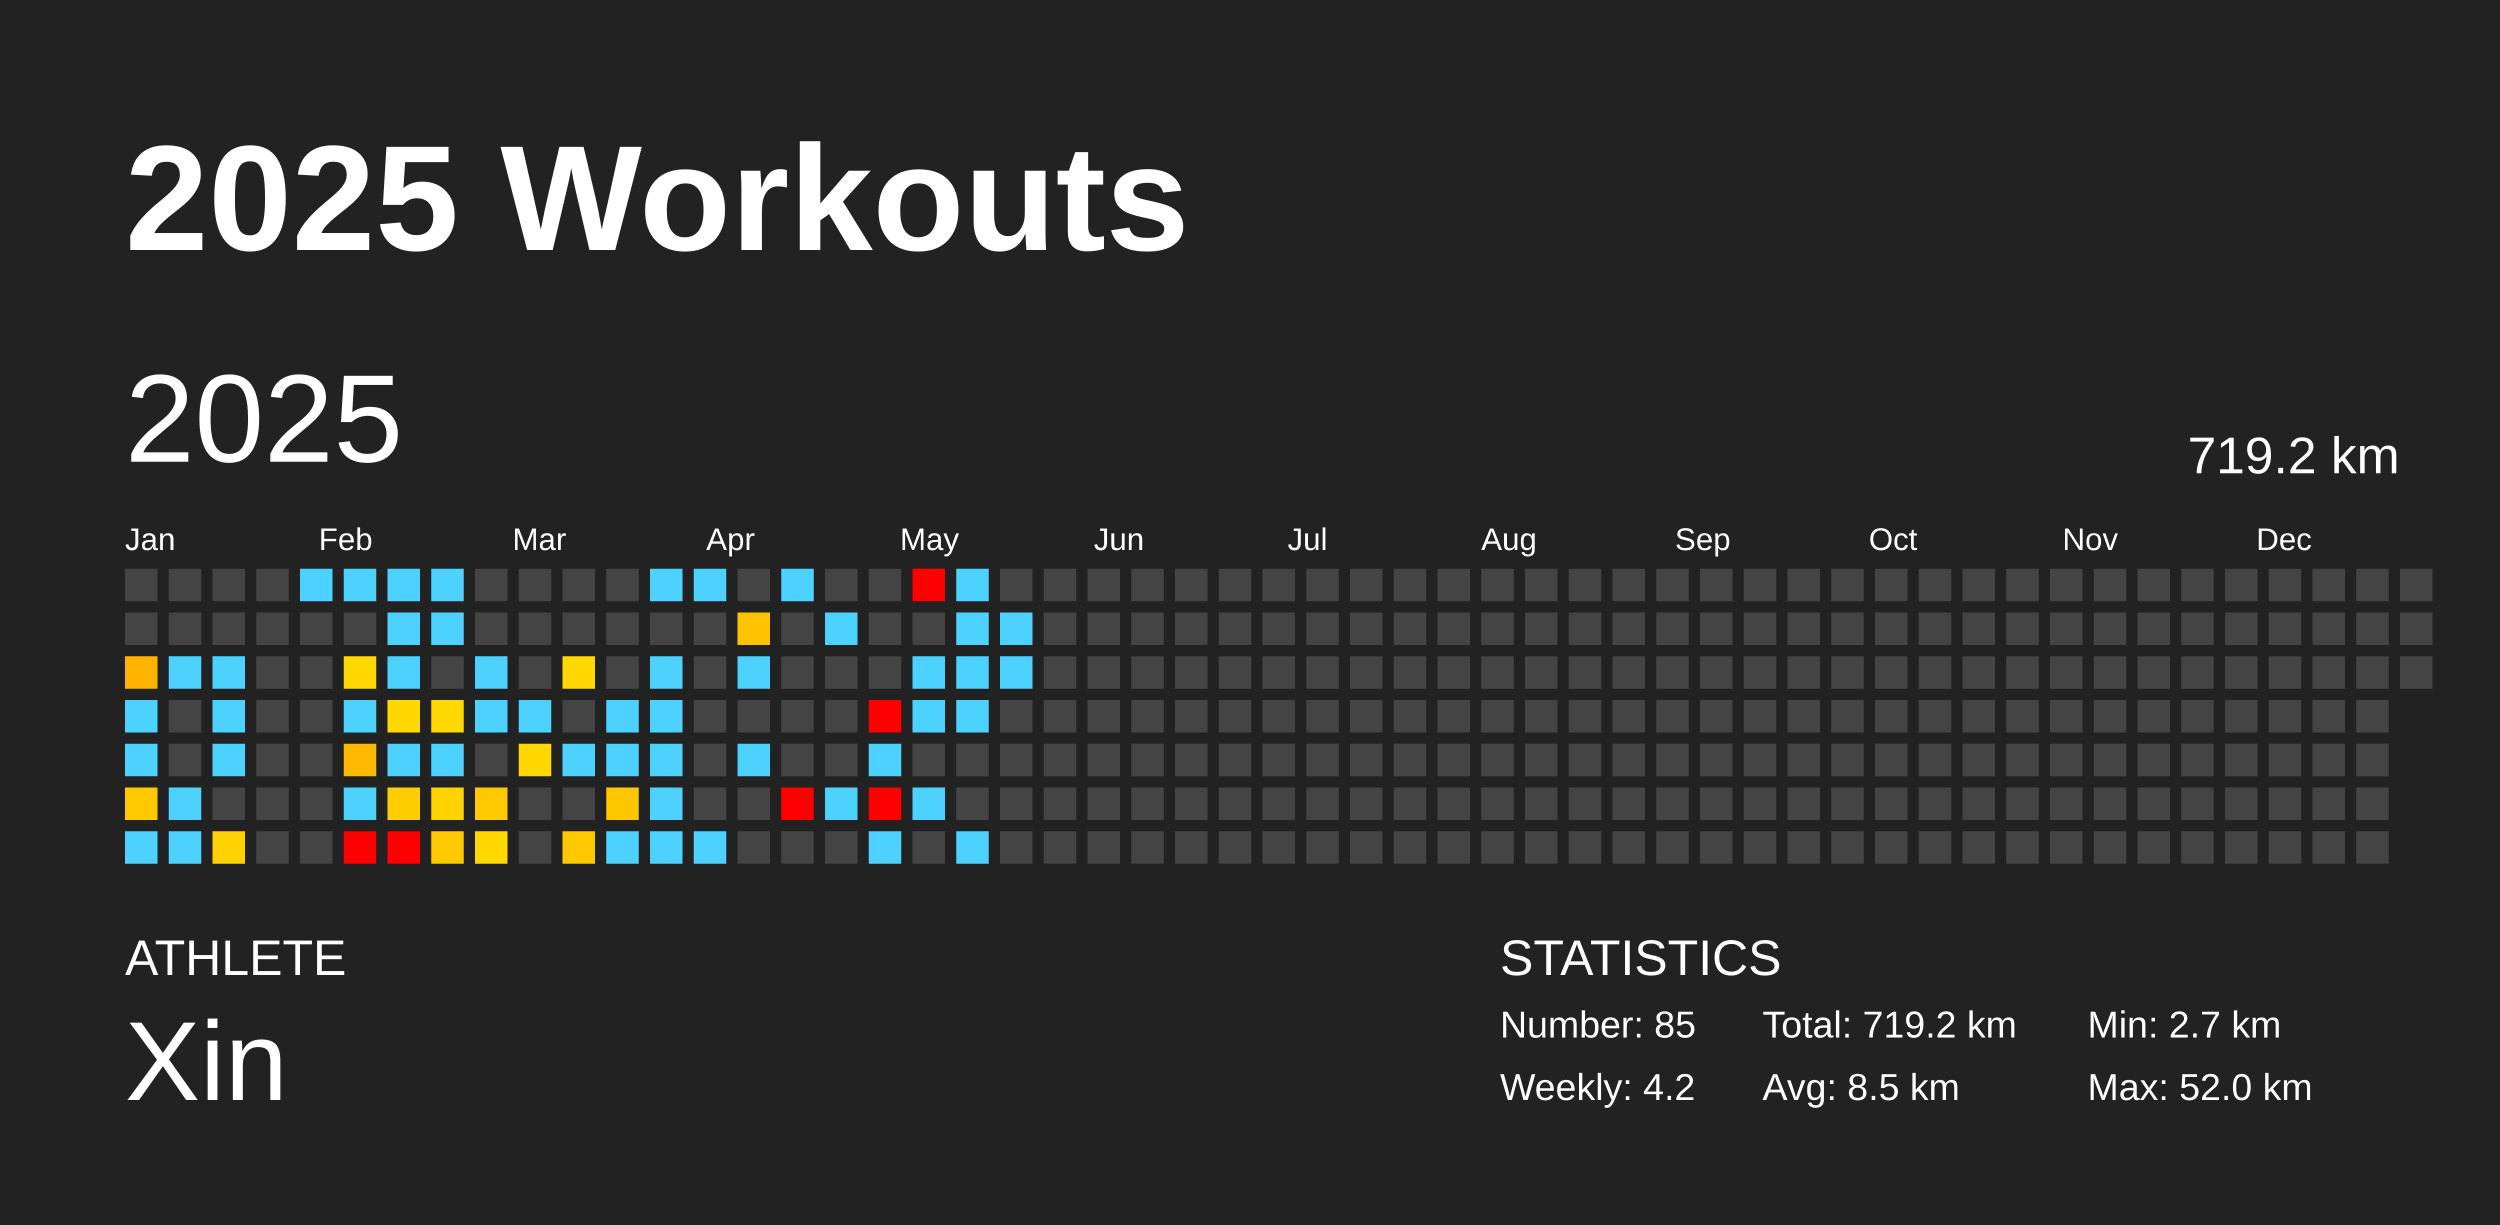
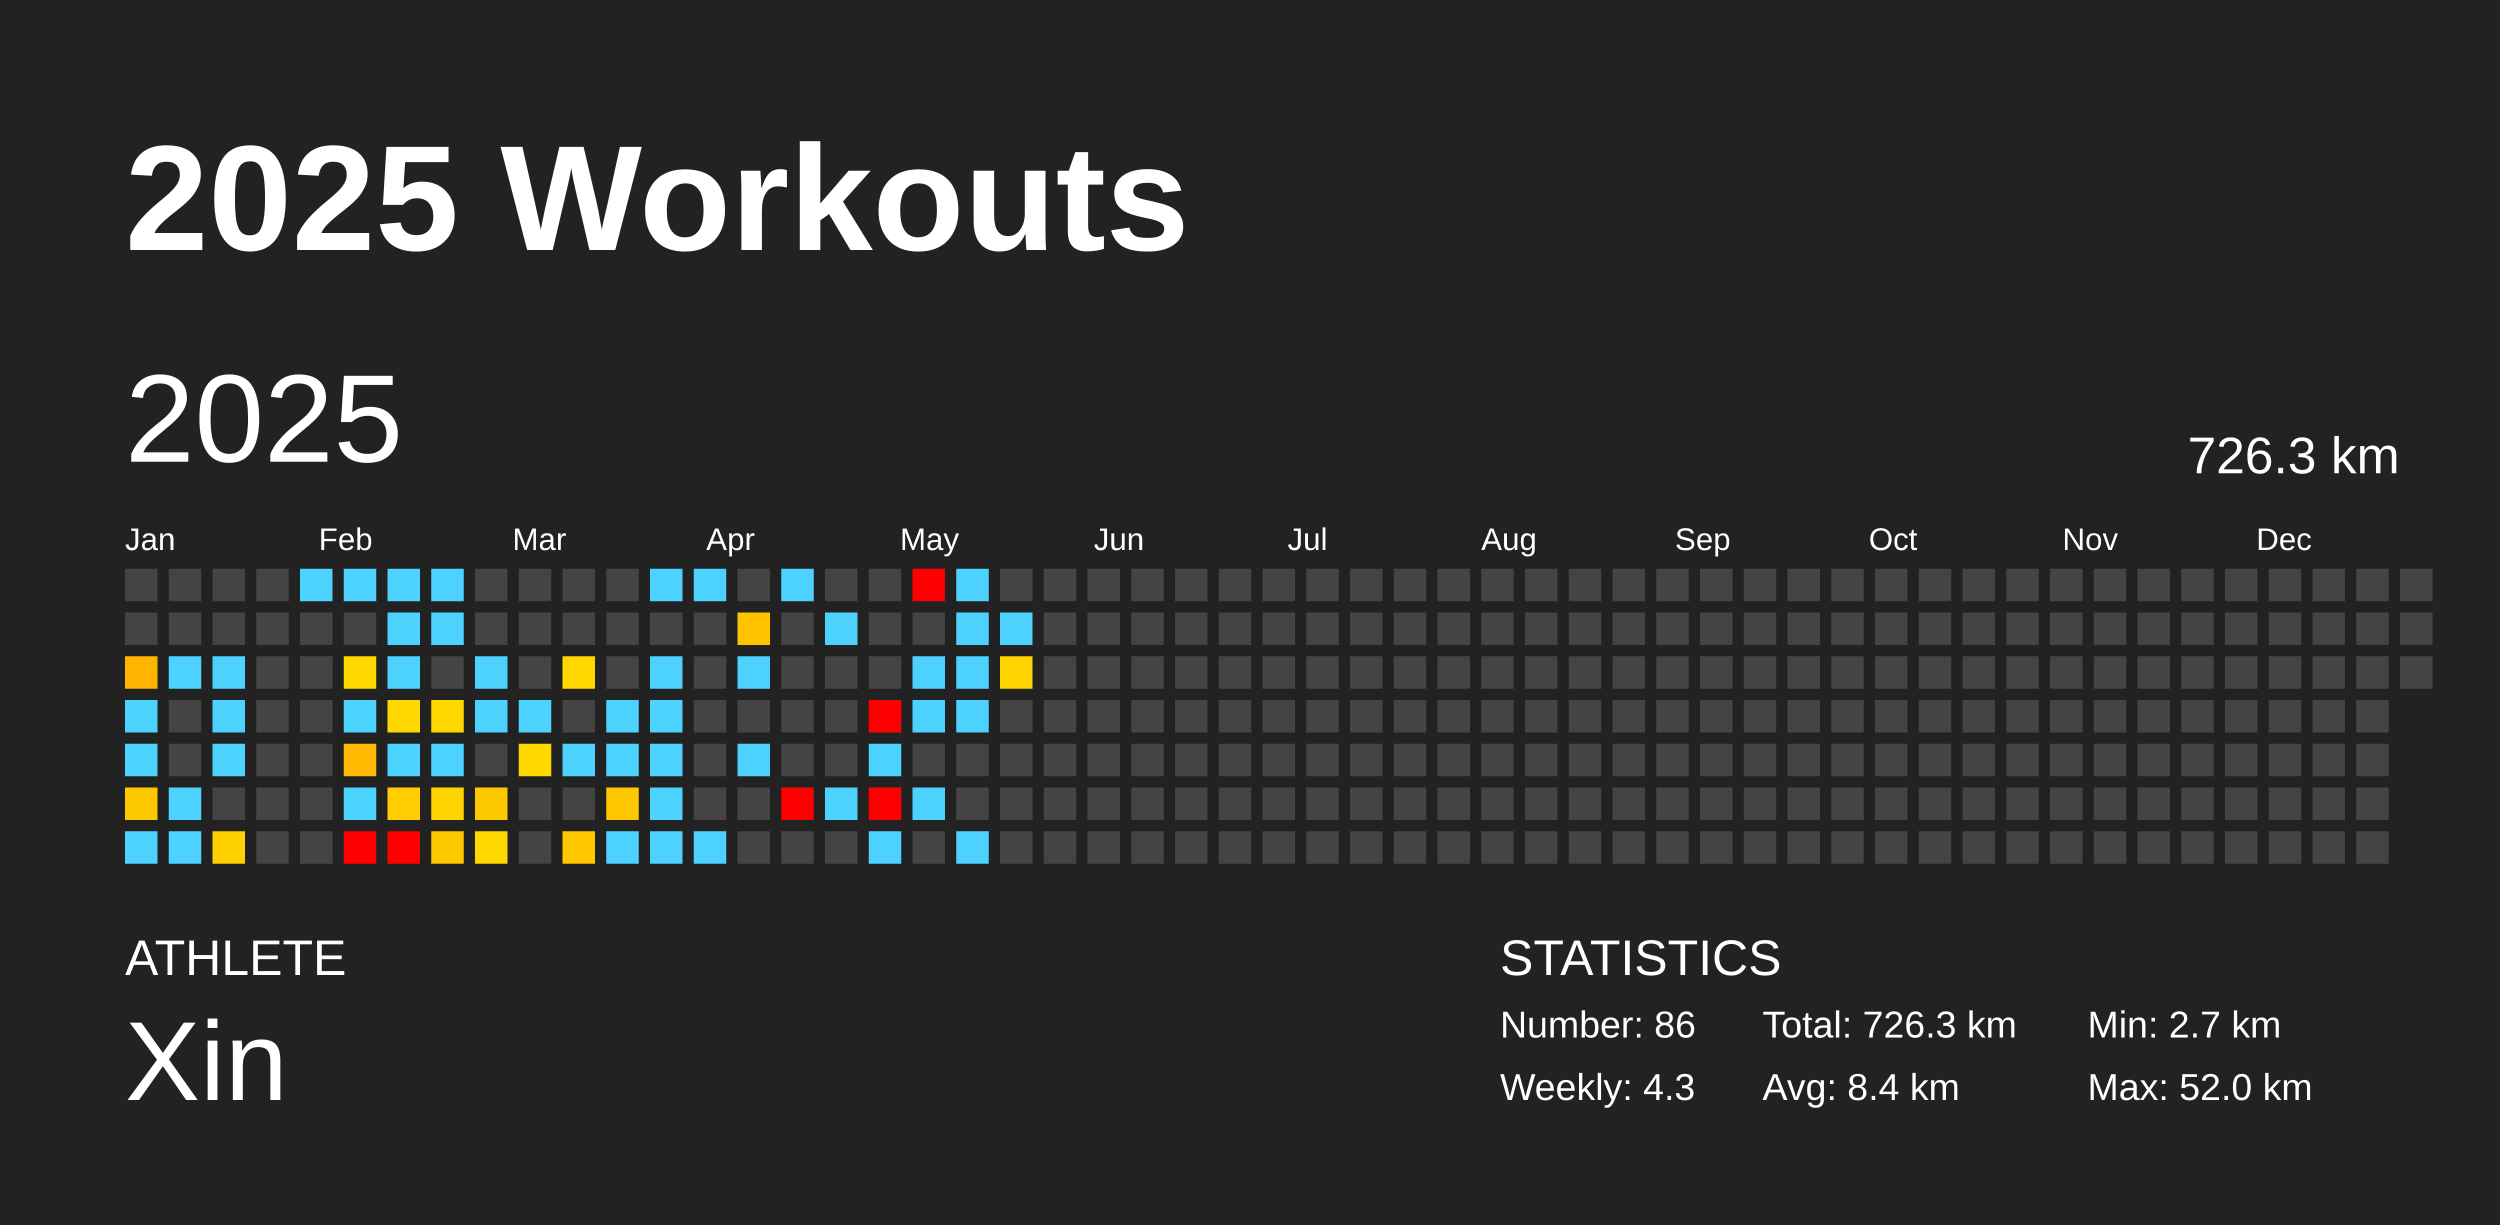
<svg xmlns="http://www.w3.org/2000/svg" baseProfile="full" height="98mm" version="1.1" viewBox="0,0,200,98" width="200mm">
  <defs />
  <rect fill="#222222" height="98" width="200" x="0" y="0" />
  <text fill="#FFFFFF" style="font-size:12px; font-family:Arial; font-weight:bold;" x="10" y="20">2025 Workouts</text>
  <text fill="#FFFFFF" style="font-size:4px; font-family:Arial" x="10" y="78">ATHLETE</text>
  <text fill="#FFFFFF" style="font-size:9px; font-family:Arial" x="10" y="88">Xin</text>
  <text fill="#FFFFFF" style="font-size:4px; font-family:Arial" x="120" y="78">STATISTICS</text>
-   <text fill="#FFFFFF" style="font-size:3px; font-family:Arial" x="120" y="83">Number: 85</text>
-   <text fill="#FFFFFF" style="font-size:3px; font-family:Arial" x="120" y="88">Weekly: 4.2</text>
-   <text fill="#FFFFFF" style="font-size:3px; font-family:Arial" x="141" y="83">Total: 719.2 km</text>
-   <text fill="#FFFFFF" style="font-size:3px; font-family:Arial" x="141" y="88">Avg: 8.5 km</text>
+   <text fill="#FFFFFF" style="font-size:3px; font-family:Arial" x="120" y="83">Number: 86</text>
+   <text fill="#FFFFFF" style="font-size:3px; font-family:Arial" x="120" y="88">Weekly: 4.3</text>
+   <text fill="#FFFFFF" style="font-size:3px; font-family:Arial" x="141" y="83">Total: 726.3 km</text>
+   <text fill="#FFFFFF" style="font-size:3px; font-family:Arial" x="141" y="88">Avg: 8.4 km</text>
  <text fill="#FFFFFF" style="font-size:3px; font-family:Arial" x="167" y="83">Min: 2.7 km</text>
  <text fill="#FFFFFF" style="font-size:3px; font-family:Arial" x="167" y="88">Max: 52.0 km</text>
  <text dominant-baseline="hanging" fill="#FFFFFF" style="font-size:10.0px; font-family:Arial;" x="10" y="30">2025</text>
-   <text dominant-baseline="hanging" fill="#FFFFFF" style="font-size:4.125px; font-family:Arial;" x="175" y="35">719.2 km</text>
+   <text dominant-baseline="hanging" fill="#FFFFFF" style="font-size:4.125px; font-family:Arial;" x="175" y="35">726.3 km</text>
  <text fill="#FFFFFF" style="font-size:2.5px; font-family:Arial" x="10.0" y="44">Jan</text>
  <text fill="#FFFFFF" style="font-size:2.5px; font-family:Arial" x="25.5" y="44">Feb</text>
  <text fill="#FFFFFF" style="font-size:2.5px; font-family:Arial" x="41.0" y="44">Mar</text>
  <text fill="#FFFFFF" style="font-size:2.5px; font-family:Arial" x="56.5" y="44">Apr</text>
  <text fill="#FFFFFF" style="font-size:2.5px; font-family:Arial" x="72.0" y="44">May</text>
  <text fill="#FFFFFF" style="font-size:2.5px; font-family:Arial" x="87.5" y="44">Jun</text>
  <text fill="#FFFFFF" style="font-size:2.5px; font-family:Arial" x="103.0" y="44">Jul</text>
  <text fill="#FFFFFF" style="font-size:2.5px; font-family:Arial" x="118.5" y="44">Aug</text>
  <text fill="#FFFFFF" style="font-size:2.5px; font-family:Arial" x="134.0" y="44">Sep</text>
  <text fill="#FFFFFF" style="font-size:2.5px; font-family:Arial" x="149.5" y="44">Oct</text>
  <text fill="#FFFFFF" style="font-size:2.5px; font-family:Arial" x="165.0" y="44">Nov</text>
  <text fill="#FFFFFF" style="font-size:2.5px; font-family:Arial" x="180.5" y="44">Dec</text>
  <rect fill="#444444" height="2.6" width="2.6" x="10.0" y="45.5" />
  <rect fill="#444444" height="2.6" width="2.6" x="10.0" y="49.0" />
  <rect fill="#ffb500" height="2.6" width="2.6" x="10.0" y="52.5" />
  <rect fill="#4dd2ff" height="2.6" width="2.6" x="10.0" y="56.0" />
  <rect fill="#4dd2ff" height="2.6" width="2.6" x="10.0" y="59.5" />
  <rect fill="#ffc900" height="2.6" width="2.6" x="10.0" y="63.0" />
  <rect fill="#4dd2ff" height="2.6" width="2.6" x="10.0" y="66.5" />
  <rect fill="#444444" height="2.6" width="2.6" x="13.5" y="45.5" />
  <rect fill="#444444" height="2.6" width="2.6" x="13.5" y="49.0" />
  <rect fill="#4dd2ff" height="2.6" width="2.6" x="13.5" y="52.5" />
  <rect fill="#444444" height="2.6" width="2.6" x="13.5" y="56.0" />
  <rect fill="#444444" height="2.6" width="2.6" x="13.5" y="59.5" />
  <rect fill="#4dd2ff" height="2.6" width="2.6" x="13.5" y="63.0" />
  <rect fill="#4dd2ff" height="2.6" width="2.6" x="13.5" y="66.5" />
  <rect fill="#444444" height="2.6" width="2.6" x="17.0" y="45.5" />
  <rect fill="#444444" height="2.6" width="2.6" x="17.0" y="49.0" />
  <rect fill="#4dd2ff" height="2.6" width="2.6" x="17.0" y="52.5" />
  <rect fill="#4dd2ff" height="2.6" width="2.6" x="17.0" y="56.0" />
  <rect fill="#4dd2ff" height="2.6" width="2.6" x="17.0" y="59.5" />
  <rect fill="#444444" height="2.6" width="2.6" x="17.0" y="63.0" />
  <rect fill="#ffd100" height="2.6" width="2.6" x="17.0" y="66.5" />
  <rect fill="#444444" height="2.6" width="2.6" x="20.5" y="45.5" />
  <rect fill="#444444" height="2.6" width="2.6" x="20.5" y="49.0" />
  <rect fill="#444444" height="2.6" width="2.6" x="20.5" y="52.5" />
  <rect fill="#444444" height="2.6" width="2.6" x="20.5" y="56.0" />
  <rect fill="#444444" height="2.6" width="2.6" x="20.5" y="59.5" />
  <rect fill="#444444" height="2.6" width="2.6" x="20.5" y="63.0" />
  <rect fill="#444444" height="2.6" width="2.6" x="20.5" y="66.5" />
  <rect fill="#4dd2ff" height="2.6" width="2.6" x="24.0" y="45.5" />
  <rect fill="#444444" height="2.6" width="2.6" x="24.0" y="49.0" />
  <rect fill="#444444" height="2.6" width="2.6" x="24.0" y="52.5" />
  <rect fill="#444444" height="2.6" width="2.6" x="24.0" y="56.0" />
  <rect fill="#444444" height="2.6" width="2.6" x="24.0" y="59.5" />
  <rect fill="#444444" height="2.6" width="2.6" x="24.0" y="63.0" />
  <rect fill="#444444" height="2.6" width="2.6" x="24.0" y="66.5" />
  <rect fill="#4dd2ff" height="2.6" width="2.6" x="27.5" y="45.5" />
  <rect fill="#444444" height="2.6" width="2.6" x="27.5" y="49.0" />
  <rect fill="#ffd800" height="2.6" width="2.6" x="27.5" y="52.5" />
  <rect fill="#4dd2ff" height="2.6" width="2.6" x="27.5" y="56.0" />
  <rect fill="#ffb900" height="2.6" width="2.6" x="27.5" y="59.5" />
  <rect fill="#4dd2ff" height="2.6" width="2.6" x="27.5" y="63.0" />
  <rect fill="red" height="2.6" width="2.6" x="27.5" y="66.5" />
  <rect fill="#4dd2ff" height="2.6" width="2.6" x="31.0" y="45.5" />
  <rect fill="#4dd2ff" height="2.6" width="2.6" x="31.0" y="49.0" />
  <rect fill="#4dd2ff" height="2.6" width="2.6" x="31.0" y="52.5" />
  <rect fill="#ffd800" height="2.6" width="2.6" x="31.0" y="56.0" />
  <rect fill="#4dd2ff" height="2.6" width="2.6" x="31.0" y="59.5" />
  <rect fill="#ffcd00" height="2.6" width="2.6" x="31.0" y="63.0" />
  <rect fill="red" height="2.6" width="2.6" x="31.0" y="66.5" />
  <rect fill="#4dd2ff" height="2.6" width="2.6" x="34.5" y="45.5" />
  <rect fill="#4dd2ff" height="2.6" width="2.6" x="34.5" y="49.0" />
  <rect fill="#444444" height="2.6" width="2.6" x="34.5" y="52.5" />
  <rect fill="#ffd800" height="2.6" width="2.6" x="34.5" y="56.0" />
  <rect fill="#4dd2ff" height="2.6" width="2.6" x="34.5" y="59.5" />
  <rect fill="#ffd300" height="2.6" width="2.6" x="34.5" y="63.0" />
  <rect fill="#ffc900" height="2.6" width="2.6" x="34.5" y="66.5" />
  <rect fill="#444444" height="2.6" width="2.6" x="38.0" y="45.5" />
  <rect fill="#444444" height="2.6" width="2.6" x="38.0" y="49.0" />
  <rect fill="#4dd2ff" height="2.6" width="2.6" x="38.0" y="52.5" />
  <rect fill="#4dd2ff" height="2.6" width="2.6" x="38.0" y="56.0" />
  <rect fill="#444444" height="2.6" width="2.6" x="38.0" y="59.5" />
  <rect fill="#ffc900" height="2.6" width="2.6" x="38.0" y="63.0" />
  <rect fill="#ffd800" height="2.6" width="2.6" x="38.0" y="66.5" />
  <rect fill="#444444" height="2.6" width="2.6" x="41.5" y="45.5" />
  <rect fill="#444444" height="2.6" width="2.6" x="41.5" y="49.0" />
  <rect fill="#444444" height="2.6" width="2.6" x="41.5" y="52.5" />
  <rect fill="#4dd2ff" height="2.6" width="2.6" x="41.5" y="56.0" />
  <rect fill="#ffd800" height="2.6" width="2.6" x="41.5" y="59.5" />
  <rect fill="#444444" height="2.6" width="2.6" x="41.5" y="63.0" />
  <rect fill="#444444" height="2.6" width="2.6" x="41.5" y="66.5" />
  <rect fill="#444444" height="2.6" width="2.6" x="45.0" y="45.5" />
  <rect fill="#444444" height="2.6" width="2.6" x="45.0" y="49.0" />
  <rect fill="#ffd800" height="2.6" width="2.6" x="45.0" y="52.5" />
  <rect fill="#444444" height="2.6" width="2.6" x="45.0" y="56.0" />
  <rect fill="#4dd2ff" height="2.6" width="2.6" x="45.0" y="59.5" />
  <rect fill="#444444" height="2.6" width="2.6" x="45.0" y="63.0" />
  <rect fill="#ffc800" height="2.6" width="2.6" x="45.0" y="66.5" />
  <rect fill="#444444" height="2.6" width="2.6" x="48.5" y="45.5" />
  <rect fill="#444444" height="2.6" width="2.6" x="48.5" y="49.0" />
  <rect fill="#444444" height="2.6" width="2.6" x="48.5" y="52.5" />
  <rect fill="#4dd2ff" height="2.6" width="2.6" x="48.5" y="56.0" />
  <rect fill="#4dd2ff" height="2.6" width="2.6" x="48.5" y="59.5" />
  <rect fill="#ffc700" height="2.6" width="2.6" x="48.5" y="63.0" />
  <rect fill="#4dd2ff" height="2.6" width="2.6" x="48.5" y="66.5" />
  <rect fill="#4dd2ff" height="2.6" width="2.6" x="52.0" y="45.5" />
  <rect fill="#444444" height="2.6" width="2.6" x="52.0" y="49.0" />
  <rect fill="#4dd2ff" height="2.6" width="2.6" x="52.0" y="52.5" />
  <rect fill="#4dd2ff" height="2.6" width="2.6" x="52.0" y="56.0" />
  <rect fill="#4dd2ff" height="2.6" width="2.6" x="52.0" y="59.5" />
  <rect fill="#4dd2ff" height="2.6" width="2.6" x="52.0" y="63.0" />
  <rect fill="#4dd2ff" height="2.6" width="2.6" x="52.0" y="66.5" />
  <rect fill="#4dd2ff" height="2.6" width="2.6" x="55.5" y="45.5" />
  <rect fill="#444444" height="2.6" width="2.6" x="55.5" y="49.0" />
  <rect fill="#444444" height="2.6" width="2.6" x="55.5" y="52.5" />
  <rect fill="#444444" height="2.6" width="2.6" x="55.5" y="56.0" />
  <rect fill="#444444" height="2.6" width="2.6" x="55.5" y="59.5" />
  <rect fill="#444444" height="2.6" width="2.6" x="55.5" y="63.0" />
  <rect fill="#4dd2ff" height="2.6" width="2.6" x="55.5" y="66.5" />
  <rect fill="#444444" height="2.6" width="2.6" x="59.0" y="45.5" />
  <rect fill="#ffc300" height="2.6" width="2.6" x="59.0" y="49.0" />
  <rect fill="#4dd2ff" height="2.6" width="2.6" x="59.0" y="52.5" />
  <rect fill="#444444" height="2.6" width="2.6" x="59.0" y="56.0" />
  <rect fill="#4dd2ff" height="2.6" width="2.6" x="59.0" y="59.5" />
  <rect fill="#444444" height="2.6" width="2.6" x="59.0" y="63.0" />
  <rect fill="#444444" height="2.6" width="2.6" x="59.0" y="66.5" />
  <rect fill="#4dd2ff" height="2.6" width="2.6" x="62.5" y="45.5" />
  <rect fill="#444444" height="2.6" width="2.6" x="62.5" y="49.0" />
  <rect fill="#444444" height="2.6" width="2.6" x="62.5" y="52.5" />
  <rect fill="#444444" height="2.6" width="2.6" x="62.5" y="56.0" />
  <rect fill="#444444" height="2.6" width="2.6" x="62.5" y="59.5" />
  <rect fill="red" height="2.6" width="2.6" x="62.5" y="63.0" />
  <rect fill="#444444" height="2.6" width="2.6" x="62.5" y="66.5" />
  <rect fill="#444444" height="2.6" width="2.6" x="66.0" y="45.5" />
  <rect fill="#4dd2ff" height="2.6" width="2.6" x="66.0" y="49.0" />
  <rect fill="#444444" height="2.6" width="2.6" x="66.0" y="52.5" />
  <rect fill="#444444" height="2.6" width="2.6" x="66.0" y="56.0" />
  <rect fill="#444444" height="2.6" width="2.6" x="66.0" y="59.5" />
  <rect fill="#4dd2ff" height="2.6" width="2.6" x="66.0" y="63.0" />
  <rect fill="#444444" height="2.6" width="2.6" x="66.0" y="66.5" />
  <rect fill="#444444" height="2.6" width="2.6" x="69.5" y="45.5" />
  <rect fill="#444444" height="2.6" width="2.6" x="69.5" y="49.0" />
  <rect fill="#444444" height="2.6" width="2.6" x="69.5" y="52.5" />
  <rect fill="red" height="2.6" width="2.6" x="69.5" y="56.0" />
  <rect fill="#4dd2ff" height="2.6" width="2.6" x="69.5" y="59.5" />
  <rect fill="red" height="2.6" width="2.6" x="69.5" y="63.0" />
  <rect fill="#4dd2ff" height="2.6" width="2.6" x="69.5" y="66.5" />
  <rect fill="red" height="2.6" width="2.6" x="73.0" y="45.5" />
  <rect fill="#444444" height="2.6" width="2.6" x="73.0" y="49.0" />
  <rect fill="#4dd2ff" height="2.6" width="2.6" x="73.0" y="52.5" />
  <rect fill="#4dd2ff" height="2.6" width="2.6" x="73.0" y="56.0" />
  <rect fill="#444444" height="2.6" width="2.6" x="73.0" y="59.5" />
  <rect fill="#4dd2ff" height="2.6" width="2.6" x="73.0" y="63.0" />
  <rect fill="#444444" height="2.6" width="2.6" x="73.0" y="66.5" />
  <rect fill="#4dd2ff" height="2.6" width="2.6" x="76.5" y="45.5" />
  <rect fill="#4dd2ff" height="2.6" width="2.6" x="76.5" y="49.0" />
  <rect fill="#4dd2ff" height="2.6" width="2.6" x="76.5" y="52.5" />
  <rect fill="#4dd2ff" height="2.6" width="2.6" x="76.5" y="56.0" />
  <rect fill="#444444" height="2.6" width="2.6" x="76.5" y="59.5" />
  <rect fill="#444444" height="2.6" width="2.6" x="76.5" y="63.0" />
  <rect fill="#4dd2ff" height="2.6" width="2.6" x="76.5" y="66.5" />
  <rect fill="#444444" height="2.6" width="2.6" x="80.0" y="45.5" />
  <rect fill="#4dd2ff" height="2.6" width="2.6" x="80.0" y="49.0" />
-   <rect fill="#4dd2ff" height="2.6" width="2.6" x="80.0" y="52.5" />
+   <rect fill="#ffd300" height="2.6" width="2.6" x="80.0" y="52.5" />
  <rect fill="#444444" height="2.6" width="2.6" x="80.0" y="56.0" />
  <rect fill="#444444" height="2.6" width="2.6" x="80.0" y="59.5" />
  <rect fill="#444444" height="2.6" width="2.6" x="80.0" y="63.0" />
  <rect fill="#444444" height="2.6" width="2.6" x="80.0" y="66.5" />
  <rect fill="#444444" height="2.6" width="2.6" x="83.5" y="45.5" />
  <rect fill="#444444" height="2.6" width="2.6" x="83.5" y="49.0" />
  <rect fill="#444444" height="2.6" width="2.6" x="83.5" y="52.5" />
  <rect fill="#444444" height="2.6" width="2.6" x="83.5" y="56.0" />
  <rect fill="#444444" height="2.6" width="2.6" x="83.5" y="59.5" />
  <rect fill="#444444" height="2.6" width="2.6" x="83.5" y="63.0" />
  <rect fill="#444444" height="2.6" width="2.6" x="83.5" y="66.5" />
  <rect fill="#444444" height="2.6" width="2.6" x="87.0" y="45.5" />
  <rect fill="#444444" height="2.6" width="2.6" x="87.0" y="49.0" />
  <rect fill="#444444" height="2.6" width="2.6" x="87.0" y="52.5" />
  <rect fill="#444444" height="2.6" width="2.6" x="87.0" y="56.0" />
  <rect fill="#444444" height="2.6" width="2.6" x="87.0" y="59.5" />
  <rect fill="#444444" height="2.6" width="2.6" x="87.0" y="63.0" />
  <rect fill="#444444" height="2.6" width="2.6" x="87.0" y="66.5" />
  <rect fill="#444444" height="2.6" width="2.6" x="90.5" y="45.5" />
  <rect fill="#444444" height="2.6" width="2.6" x="90.5" y="49.0" />
  <rect fill="#444444" height="2.6" width="2.6" x="90.5" y="52.5" />
  <rect fill="#444444" height="2.6" width="2.6" x="90.5" y="56.0" />
  <rect fill="#444444" height="2.6" width="2.6" x="90.5" y="59.5" />
  <rect fill="#444444" height="2.6" width="2.6" x="90.5" y="63.0" />
  <rect fill="#444444" height="2.6" width="2.6" x="90.5" y="66.5" />
  <rect fill="#444444" height="2.6" width="2.6" x="94.0" y="45.5" />
  <rect fill="#444444" height="2.6" width="2.6" x="94.0" y="49.0" />
  <rect fill="#444444" height="2.6" width="2.6" x="94.0" y="52.5" />
  <rect fill="#444444" height="2.6" width="2.6" x="94.0" y="56.0" />
  <rect fill="#444444" height="2.6" width="2.6" x="94.0" y="59.5" />
  <rect fill="#444444" height="2.6" width="2.6" x="94.0" y="63.0" />
  <rect fill="#444444" height="2.6" width="2.6" x="94.0" y="66.5" />
  <rect fill="#444444" height="2.6" width="2.6" x="97.5" y="45.5" />
  <rect fill="#444444" height="2.6" width="2.6" x="97.5" y="49.0" />
  <rect fill="#444444" height="2.6" width="2.6" x="97.5" y="52.5" />
  <rect fill="#444444" height="2.6" width="2.6" x="97.5" y="56.0" />
  <rect fill="#444444" height="2.6" width="2.6" x="97.5" y="59.5" />
  <rect fill="#444444" height="2.6" width="2.6" x="97.5" y="63.0" />
  <rect fill="#444444" height="2.6" width="2.6" x="97.5" y="66.5" />
  <rect fill="#444444" height="2.6" width="2.6" x="101.0" y="45.5" />
  <rect fill="#444444" height="2.6" width="2.6" x="101.0" y="49.0" />
  <rect fill="#444444" height="2.6" width="2.6" x="101.0" y="52.5" />
  <rect fill="#444444" height="2.6" width="2.6" x="101.0" y="56.0" />
  <rect fill="#444444" height="2.6" width="2.6" x="101.0" y="59.5" />
  <rect fill="#444444" height="2.6" width="2.6" x="101.0" y="63.0" />
  <rect fill="#444444" height="2.6" width="2.6" x="101.0" y="66.5" />
  <rect fill="#444444" height="2.6" width="2.6" x="104.5" y="45.5" />
  <rect fill="#444444" height="2.6" width="2.6" x="104.5" y="49.0" />
  <rect fill="#444444" height="2.6" width="2.6" x="104.5" y="52.5" />
  <rect fill="#444444" height="2.6" width="2.6" x="104.5" y="56.0" />
  <rect fill="#444444" height="2.6" width="2.6" x="104.5" y="59.5" />
  <rect fill="#444444" height="2.6" width="2.6" x="104.5" y="63.0" />
  <rect fill="#444444" height="2.6" width="2.6" x="104.5" y="66.5" />
  <rect fill="#444444" height="2.6" width="2.6" x="108.0" y="45.5" />
  <rect fill="#444444" height="2.6" width="2.6" x="108.0" y="49.0" />
  <rect fill="#444444" height="2.6" width="2.6" x="108.0" y="52.5" />
  <rect fill="#444444" height="2.6" width="2.6" x="108.0" y="56.0" />
  <rect fill="#444444" height="2.6" width="2.6" x="108.0" y="59.5" />
  <rect fill="#444444" height="2.6" width="2.6" x="108.0" y="63.0" />
  <rect fill="#444444" height="2.6" width="2.6" x="108.0" y="66.5" />
  <rect fill="#444444" height="2.6" width="2.6" x="111.5" y="45.5" />
  <rect fill="#444444" height="2.6" width="2.6" x="111.5" y="49.0" />
  <rect fill="#444444" height="2.6" width="2.6" x="111.5" y="52.5" />
  <rect fill="#444444" height="2.6" width="2.6" x="111.5" y="56.0" />
  <rect fill="#444444" height="2.6" width="2.6" x="111.5" y="59.5" />
  <rect fill="#444444" height="2.6" width="2.6" x="111.5" y="63.0" />
  <rect fill="#444444" height="2.6" width="2.6" x="111.5" y="66.5" />
  <rect fill="#444444" height="2.6" width="2.6" x="115.0" y="45.5" />
  <rect fill="#444444" height="2.6" width="2.6" x="115.0" y="49.0" />
  <rect fill="#444444" height="2.6" width="2.6" x="115.0" y="52.5" />
  <rect fill="#444444" height="2.6" width="2.6" x="115.0" y="56.0" />
  <rect fill="#444444" height="2.6" width="2.6" x="115.0" y="59.5" />
  <rect fill="#444444" height="2.6" width="2.6" x="115.0" y="63.0" />
  <rect fill="#444444" height="2.6" width="2.6" x="115.0" y="66.5" />
  <rect fill="#444444" height="2.6" width="2.6" x="118.5" y="45.5" />
  <rect fill="#444444" height="2.6" width="2.6" x="118.5" y="49.0" />
  <rect fill="#444444" height="2.6" width="2.6" x="118.5" y="52.5" />
  <rect fill="#444444" height="2.6" width="2.6" x="118.5" y="56.0" />
  <rect fill="#444444" height="2.6" width="2.6" x="118.5" y="59.5" />
  <rect fill="#444444" height="2.6" width="2.6" x="118.5" y="63.0" />
  <rect fill="#444444" height="2.6" width="2.6" x="118.5" y="66.5" />
  <rect fill="#444444" height="2.6" width="2.6" x="122.0" y="45.5" />
  <rect fill="#444444" height="2.6" width="2.6" x="122.0" y="49.0" />
  <rect fill="#444444" height="2.6" width="2.6" x="122.0" y="52.5" />
  <rect fill="#444444" height="2.6" width="2.6" x="122.0" y="56.0" />
  <rect fill="#444444" height="2.6" width="2.6" x="122.0" y="59.5" />
  <rect fill="#444444" height="2.6" width="2.6" x="122.0" y="63.0" />
  <rect fill="#444444" height="2.6" width="2.6" x="122.0" y="66.5" />
  <rect fill="#444444" height="2.6" width="2.6" x="125.5" y="45.5" />
  <rect fill="#444444" height="2.6" width="2.6" x="125.5" y="49.0" />
  <rect fill="#444444" height="2.6" width="2.6" x="125.5" y="52.5" />
  <rect fill="#444444" height="2.6" width="2.6" x="125.5" y="56.0" />
  <rect fill="#444444" height="2.6" width="2.6" x="125.5" y="59.5" />
  <rect fill="#444444" height="2.6" width="2.6" x="125.5" y="63.0" />
  <rect fill="#444444" height="2.6" width="2.6" x="125.5" y="66.5" />
  <rect fill="#444444" height="2.6" width="2.6" x="129.0" y="45.5" />
  <rect fill="#444444" height="2.6" width="2.6" x="129.0" y="49.0" />
  <rect fill="#444444" height="2.6" width="2.6" x="129.0" y="52.5" />
  <rect fill="#444444" height="2.6" width="2.6" x="129.0" y="56.0" />
  <rect fill="#444444" height="2.6" width="2.6" x="129.0" y="59.5" />
  <rect fill="#444444" height="2.6" width="2.6" x="129.0" y="63.0" />
  <rect fill="#444444" height="2.6" width="2.6" x="129.0" y="66.5" />
  <rect fill="#444444" height="2.6" width="2.6" x="132.5" y="45.5" />
  <rect fill="#444444" height="2.6" width="2.6" x="132.5" y="49.0" />
  <rect fill="#444444" height="2.6" width="2.6" x="132.5" y="52.5" />
  <rect fill="#444444" height="2.6" width="2.6" x="132.5" y="56.0" />
  <rect fill="#444444" height="2.6" width="2.6" x="132.5" y="59.5" />
  <rect fill="#444444" height="2.6" width="2.6" x="132.5" y="63.0" />
  <rect fill="#444444" height="2.6" width="2.6" x="132.5" y="66.5" />
  <rect fill="#444444" height="2.6" width="2.6" x="136.0" y="45.5" />
  <rect fill="#444444" height="2.6" width="2.6" x="136.0" y="49.0" />
  <rect fill="#444444" height="2.6" width="2.6" x="136.0" y="52.5" />
  <rect fill="#444444" height="2.6" width="2.6" x="136.0" y="56.0" />
  <rect fill="#444444" height="2.6" width="2.6" x="136.0" y="59.5" />
  <rect fill="#444444" height="2.6" width="2.6" x="136.0" y="63.0" />
  <rect fill="#444444" height="2.6" width="2.6" x="136.0" y="66.5" />
  <rect fill="#444444" height="2.6" width="2.6" x="139.5" y="45.5" />
  <rect fill="#444444" height="2.6" width="2.6" x="139.5" y="49.0" />
  <rect fill="#444444" height="2.6" width="2.6" x="139.5" y="52.5" />
  <rect fill="#444444" height="2.6" width="2.6" x="139.5" y="56.0" />
  <rect fill="#444444" height="2.6" width="2.6" x="139.5" y="59.5" />
  <rect fill="#444444" height="2.6" width="2.6" x="139.5" y="63.0" />
  <rect fill="#444444" height="2.6" width="2.6" x="139.5" y="66.5" />
  <rect fill="#444444" height="2.6" width="2.6" x="143.0" y="45.5" />
  <rect fill="#444444" height="2.6" width="2.6" x="143.0" y="49.0" />
  <rect fill="#444444" height="2.6" width="2.6" x="143.0" y="52.5" />
  <rect fill="#444444" height="2.6" width="2.6" x="143.0" y="56.0" />
  <rect fill="#444444" height="2.6" width="2.6" x="143.0" y="59.5" />
  <rect fill="#444444" height="2.6" width="2.6" x="143.0" y="63.0" />
  <rect fill="#444444" height="2.6" width="2.6" x="143.0" y="66.5" />
  <rect fill="#444444" height="2.6" width="2.6" x="146.5" y="45.5" />
  <rect fill="#444444" height="2.6" width="2.6" x="146.5" y="49.0" />
  <rect fill="#444444" height="2.6" width="2.6" x="146.5" y="52.5" />
  <rect fill="#444444" height="2.6" width="2.6" x="146.5" y="56.0" />
  <rect fill="#444444" height="2.6" width="2.6" x="146.5" y="59.5" />
  <rect fill="#444444" height="2.6" width="2.6" x="146.5" y="63.0" />
  <rect fill="#444444" height="2.6" width="2.6" x="146.5" y="66.5" />
  <rect fill="#444444" height="2.6" width="2.6" x="150.0" y="45.5" />
  <rect fill="#444444" height="2.6" width="2.6" x="150.0" y="49.0" />
  <rect fill="#444444" height="2.6" width="2.6" x="150.0" y="52.5" />
  <rect fill="#444444" height="2.6" width="2.6" x="150.0" y="56.0" />
  <rect fill="#444444" height="2.6" width="2.6" x="150.0" y="59.5" />
  <rect fill="#444444" height="2.6" width="2.6" x="150.0" y="63.0" />
  <rect fill="#444444" height="2.6" width="2.6" x="150.0" y="66.5" />
  <rect fill="#444444" height="2.6" width="2.6" x="153.5" y="45.5" />
  <rect fill="#444444" height="2.6" width="2.6" x="153.5" y="49.0" />
  <rect fill="#444444" height="2.6" width="2.6" x="153.5" y="52.5" />
  <rect fill="#444444" height="2.6" width="2.6" x="153.5" y="56.0" />
  <rect fill="#444444" height="2.6" width="2.6" x="153.5" y="59.5" />
  <rect fill="#444444" height="2.6" width="2.6" x="153.5" y="63.0" />
  <rect fill="#444444" height="2.6" width="2.6" x="153.5" y="66.5" />
  <rect fill="#444444" height="2.6" width="2.6" x="157.0" y="45.5" />
  <rect fill="#444444" height="2.6" width="2.6" x="157.0" y="49.0" />
  <rect fill="#444444" height="2.6" width="2.6" x="157.0" y="52.5" />
  <rect fill="#444444" height="2.6" width="2.6" x="157.0" y="56.0" />
  <rect fill="#444444" height="2.6" width="2.6" x="157.0" y="59.5" />
  <rect fill="#444444" height="2.6" width="2.6" x="157.0" y="63.0" />
  <rect fill="#444444" height="2.6" width="2.6" x="157.0" y="66.5" />
  <rect fill="#444444" height="2.6" width="2.6" x="160.5" y="45.5" />
  <rect fill="#444444" height="2.6" width="2.6" x="160.5" y="49.0" />
  <rect fill="#444444" height="2.6" width="2.6" x="160.5" y="52.5" />
  <rect fill="#444444" height="2.6" width="2.6" x="160.5" y="56.0" />
  <rect fill="#444444" height="2.6" width="2.6" x="160.5" y="59.5" />
  <rect fill="#444444" height="2.6" width="2.6" x="160.5" y="63.0" />
  <rect fill="#444444" height="2.6" width="2.6" x="160.5" y="66.5" />
  <rect fill="#444444" height="2.6" width="2.6" x="164.0" y="45.5" />
  <rect fill="#444444" height="2.6" width="2.6" x="164.0" y="49.0" />
  <rect fill="#444444" height="2.6" width="2.6" x="164.0" y="52.5" />
  <rect fill="#444444" height="2.6" width="2.6" x="164.0" y="56.0" />
  <rect fill="#444444" height="2.6" width="2.6" x="164.0" y="59.5" />
  <rect fill="#444444" height="2.6" width="2.6" x="164.0" y="63.0" />
  <rect fill="#444444" height="2.6" width="2.6" x="164.0" y="66.5" />
  <rect fill="#444444" height="2.6" width="2.6" x="167.5" y="45.5" />
  <rect fill="#444444" height="2.6" width="2.6" x="167.5" y="49.0" />
  <rect fill="#444444" height="2.6" width="2.6" x="167.5" y="52.5" />
  <rect fill="#444444" height="2.6" width="2.6" x="167.5" y="56.0" />
  <rect fill="#444444" height="2.6" width="2.6" x="167.5" y="59.5" />
  <rect fill="#444444" height="2.6" width="2.6" x="167.5" y="63.0" />
  <rect fill="#444444" height="2.6" width="2.6" x="167.5" y="66.5" />
  <rect fill="#444444" height="2.6" width="2.6" x="171.0" y="45.5" />
  <rect fill="#444444" height="2.6" width="2.6" x="171.0" y="49.0" />
  <rect fill="#444444" height="2.6" width="2.6" x="171.0" y="52.5" />
  <rect fill="#444444" height="2.6" width="2.6" x="171.0" y="56.0" />
  <rect fill="#444444" height="2.6" width="2.6" x="171.0" y="59.5" />
  <rect fill="#444444" height="2.6" width="2.6" x="171.0" y="63.0" />
  <rect fill="#444444" height="2.6" width="2.6" x="171.0" y="66.5" />
  <rect fill="#444444" height="2.6" width="2.6" x="174.5" y="45.5" />
  <rect fill="#444444" height="2.6" width="2.6" x="174.5" y="49.0" />
  <rect fill="#444444" height="2.6" width="2.6" x="174.5" y="52.5" />
  <rect fill="#444444" height="2.6" width="2.6" x="174.5" y="56.0" />
  <rect fill="#444444" height="2.6" width="2.6" x="174.5" y="59.5" />
  <rect fill="#444444" height="2.6" width="2.6" x="174.5" y="63.0" />
  <rect fill="#444444" height="2.6" width="2.6" x="174.5" y="66.5" />
  <rect fill="#444444" height="2.6" width="2.6" x="178.0" y="45.5" />
  <rect fill="#444444" height="2.6" width="2.6" x="178.0" y="49.0" />
  <rect fill="#444444" height="2.6" width="2.6" x="178.0" y="52.5" />
  <rect fill="#444444" height="2.6" width="2.6" x="178.0" y="56.0" />
  <rect fill="#444444" height="2.6" width="2.6" x="178.0" y="59.5" />
  <rect fill="#444444" height="2.6" width="2.6" x="178.0" y="63.0" />
  <rect fill="#444444" height="2.6" width="2.6" x="178.0" y="66.5" />
  <rect fill="#444444" height="2.6" width="2.6" x="181.5" y="45.5" />
  <rect fill="#444444" height="2.6" width="2.6" x="181.5" y="49.0" />
  <rect fill="#444444" height="2.6" width="2.6" x="181.5" y="52.5" />
  <rect fill="#444444" height="2.6" width="2.6" x="181.5" y="56.0" />
  <rect fill="#444444" height="2.6" width="2.6" x="181.5" y="59.5" />
  <rect fill="#444444" height="2.6" width="2.6" x="181.5" y="63.0" />
  <rect fill="#444444" height="2.6" width="2.6" x="181.5" y="66.5" />
  <rect fill="#444444" height="2.6" width="2.6" x="185.0" y="45.5" />
  <rect fill="#444444" height="2.6" width="2.6" x="185.0" y="49.0" />
  <rect fill="#444444" height="2.6" width="2.6" x="185.0" y="52.5" />
  <rect fill="#444444" height="2.6" width="2.6" x="185.0" y="56.0" />
  <rect fill="#444444" height="2.6" width="2.6" x="185.0" y="59.5" />
  <rect fill="#444444" height="2.6" width="2.6" x="185.0" y="63.0" />
  <rect fill="#444444" height="2.6" width="2.6" x="185.0" y="66.5" />
  <rect fill="#444444" height="2.6" width="2.6" x="188.5" y="45.5" />
  <rect fill="#444444" height="2.6" width="2.6" x="188.5" y="49.0" />
  <rect fill="#444444" height="2.6" width="2.6" x="188.5" y="52.5" />
  <rect fill="#444444" height="2.6" width="2.6" x="188.5" y="56.0" />
  <rect fill="#444444" height="2.6" width="2.6" x="188.5" y="59.5" />
  <rect fill="#444444" height="2.6" width="2.6" x="188.5" y="63.0" />
  <rect fill="#444444" height="2.6" width="2.6" x="188.5" y="66.5" />
  <rect fill="#444444" height="2.6" width="2.6" x="192.0" y="45.5" />
  <rect fill="#444444" height="2.6" width="2.6" x="192.0" y="49.0" />
  <rect fill="#444444" height="2.6" width="2.6" x="192.0" y="52.5" />
</svg>
